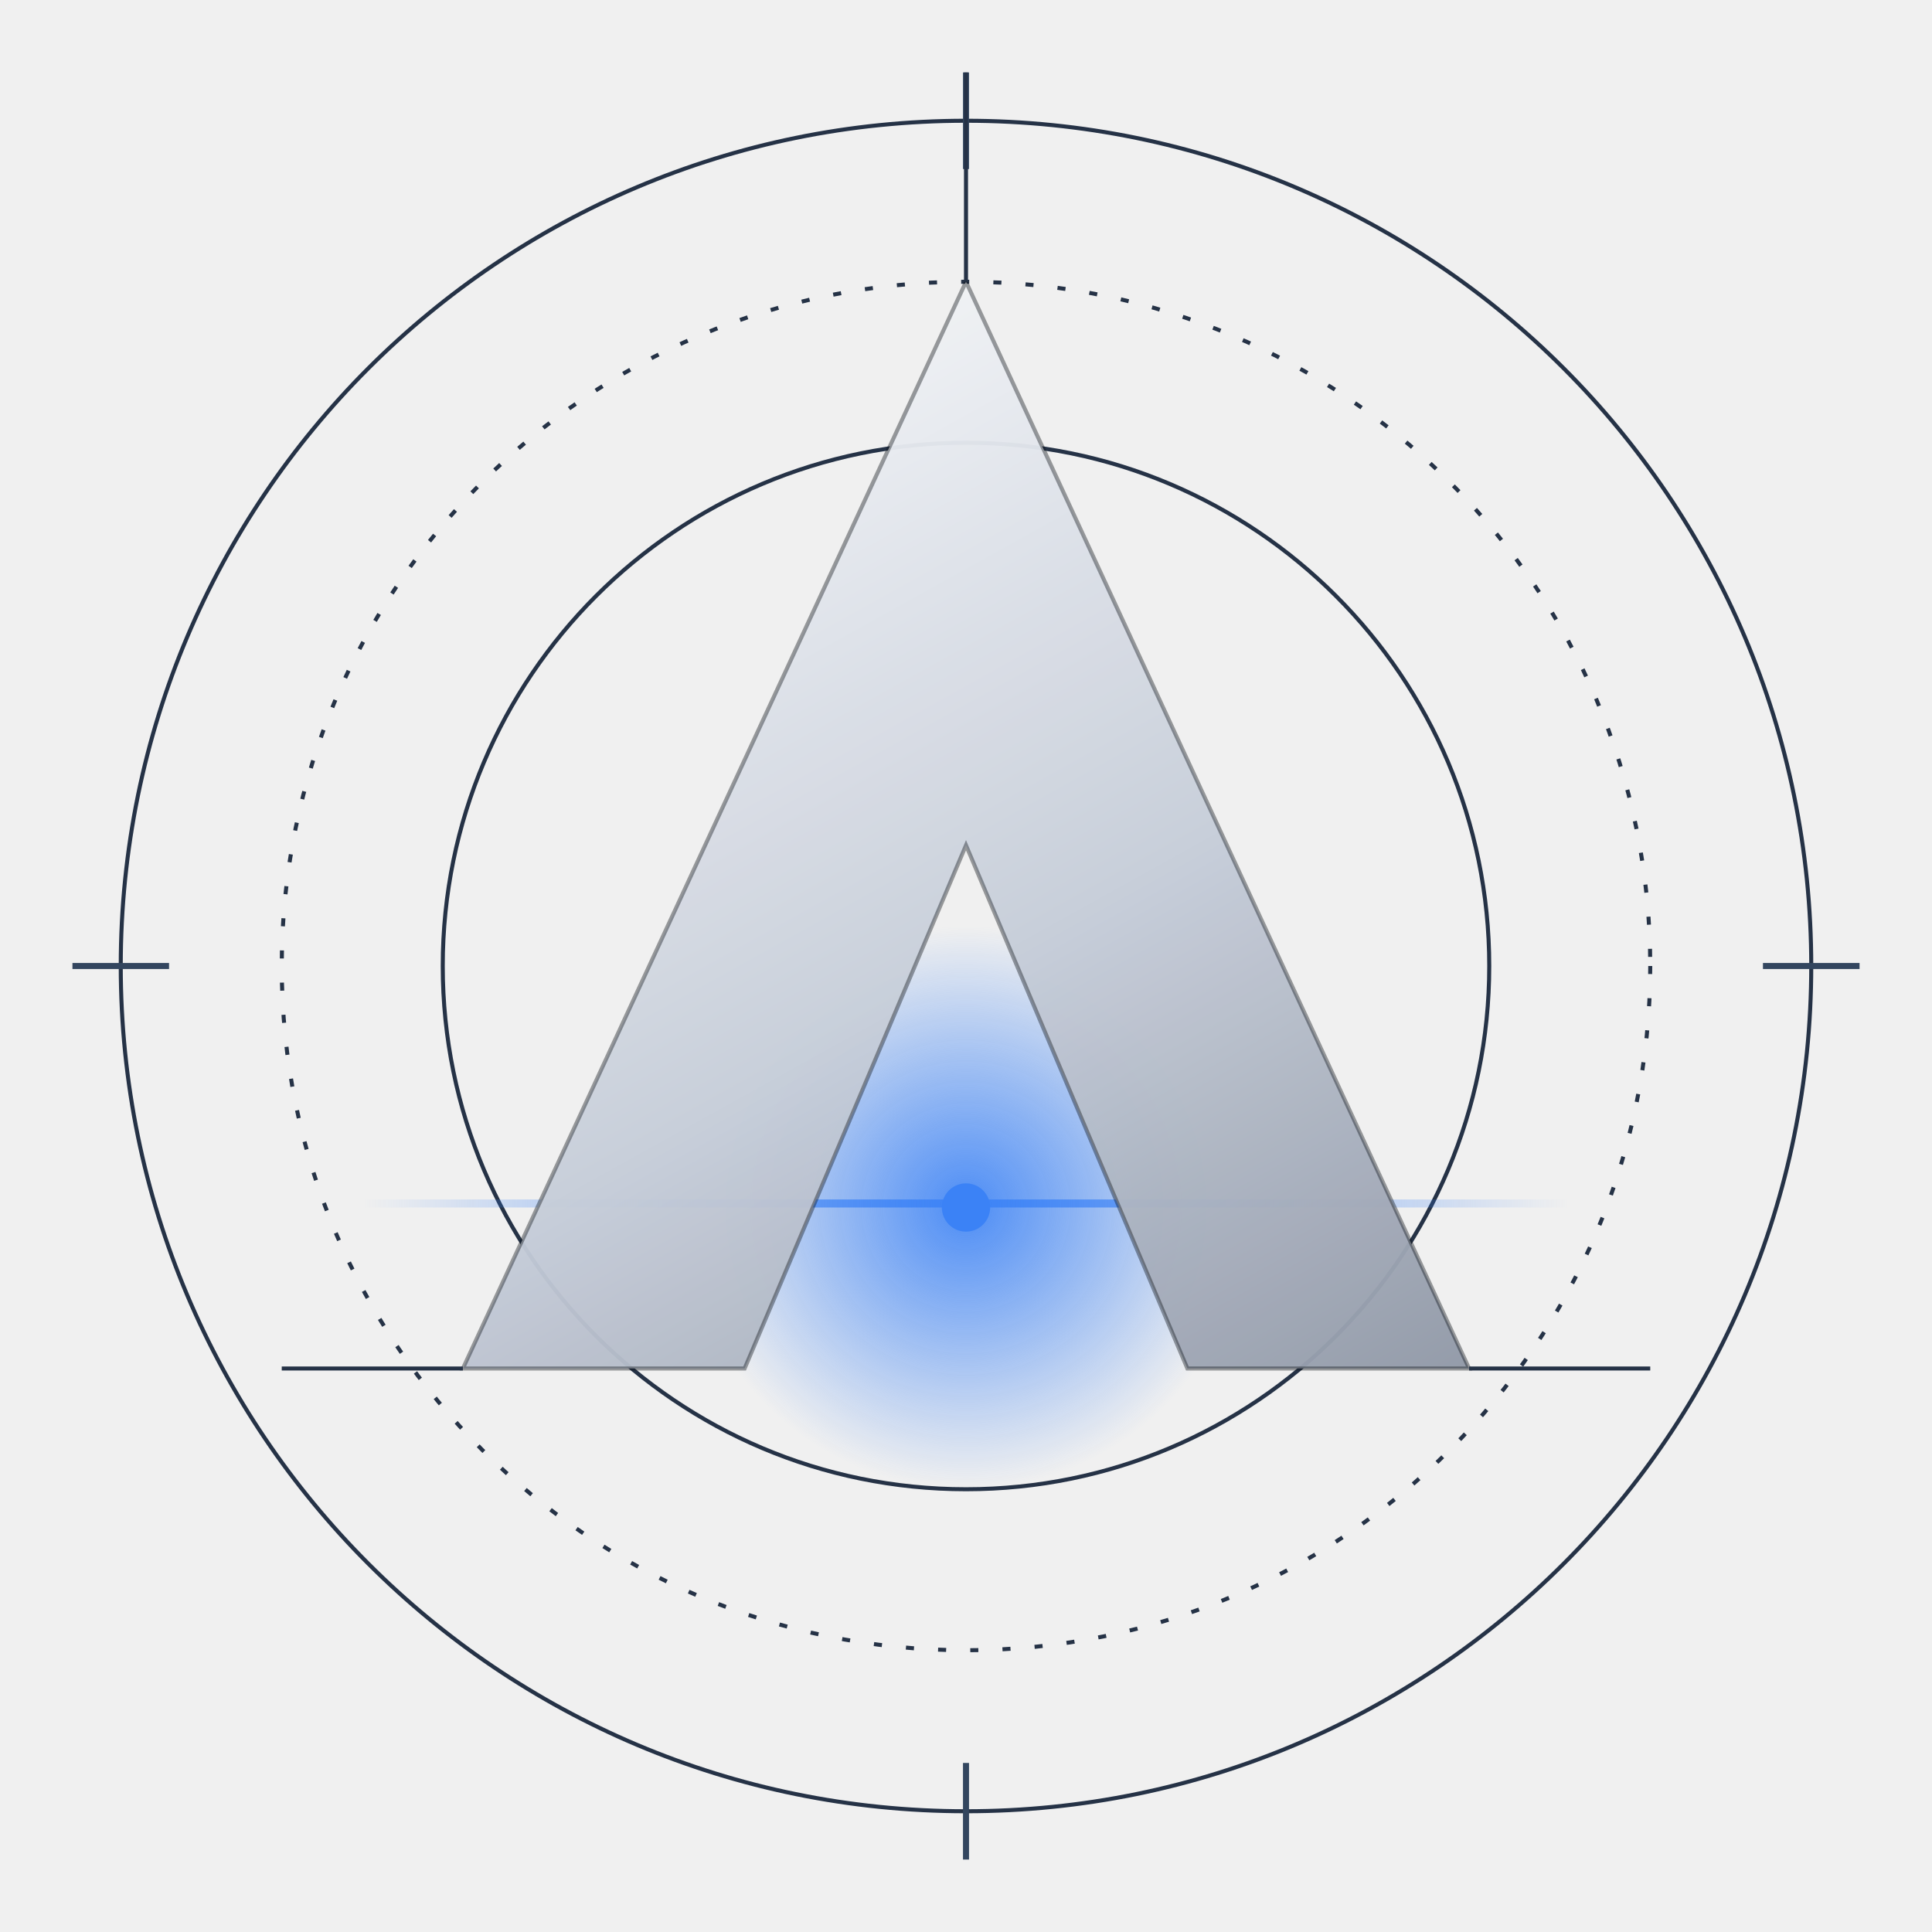
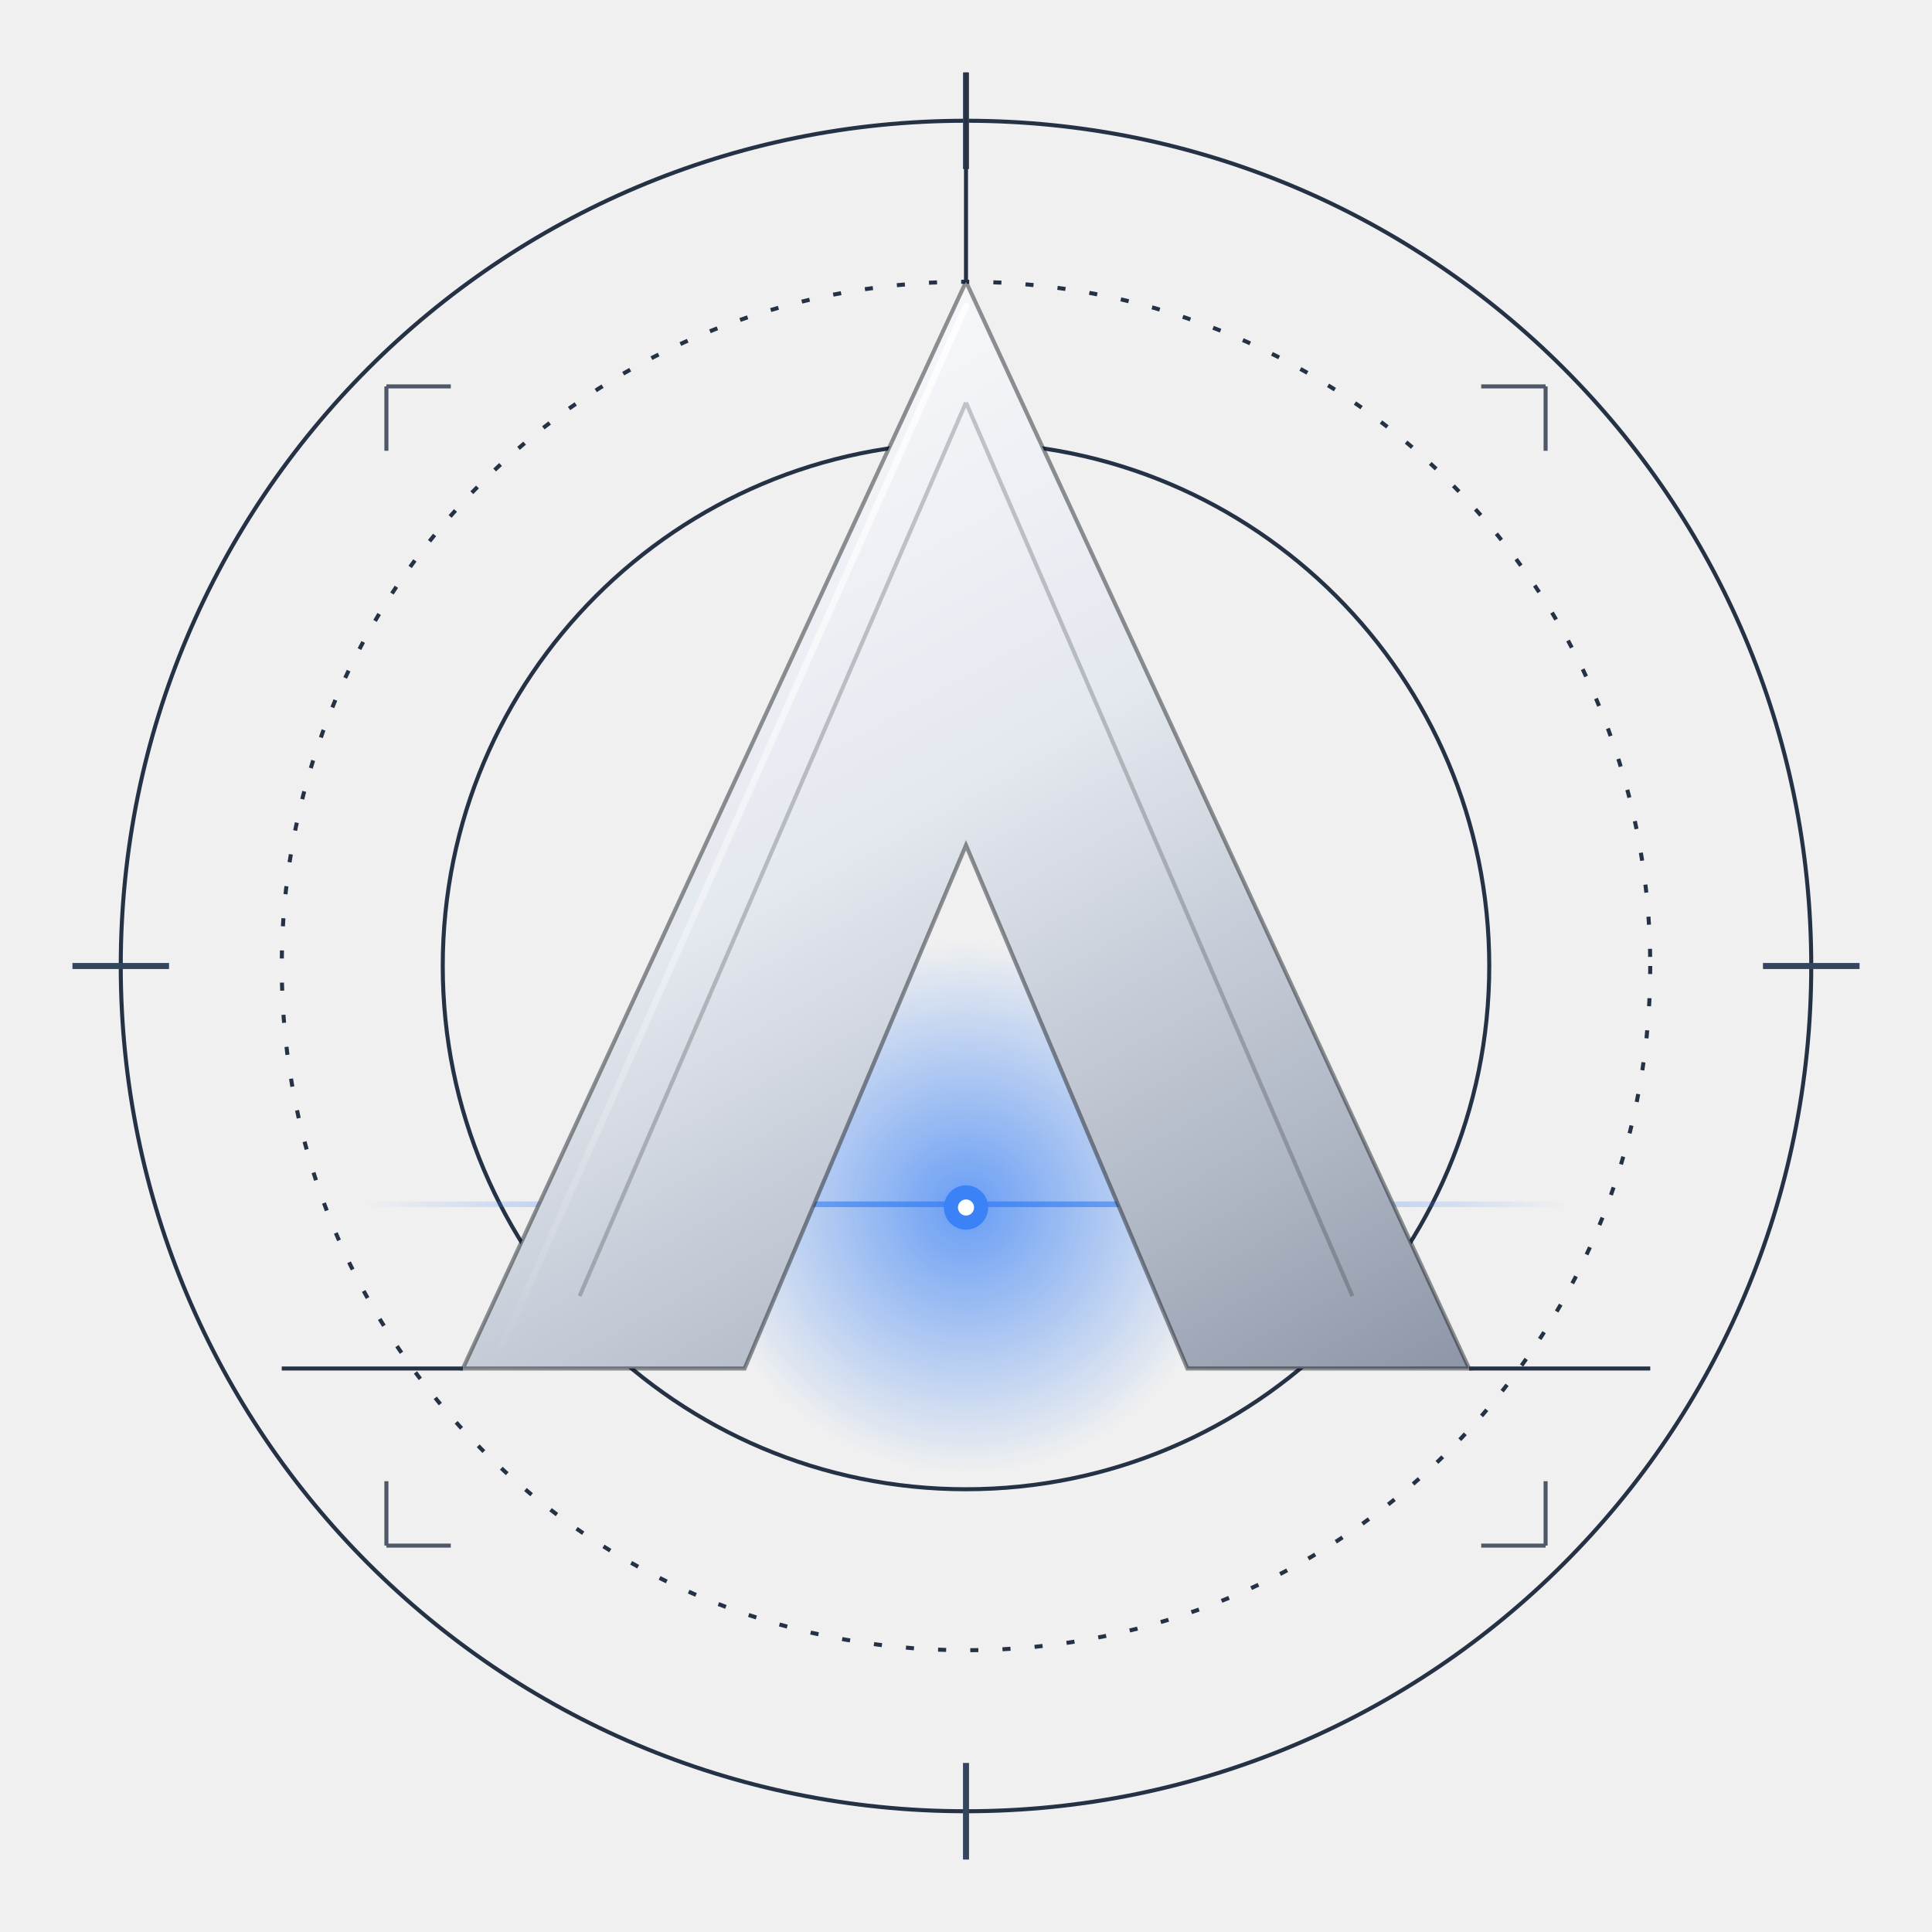
<svg xmlns="http://www.w3.org/2000/svg" viewBox="0 0 480 480" fill="none" role="img" aria-label="Abstrakte Markenvisualisierung: Precision Core">
  <defs>
    <linearGradient id="pcSteel" x1="140" y1="60" x2="340" y2="420" gradientUnits="userSpaceOnUse">
      <stop offset="0" stop-color="#FFFFFF" />
-       <stop offset="0.5" stop-color="#C7CEDA" />
-       <stop offset="1" stop-color="#7C8494" />
+       <stop offset="0.4" stop-color="#E4E8EF" />
+       <stop offset="0.7" stop-color="#AEB6C4" />
+       <stop offset="1" stop-color="#707A8C" />
    </linearGradient>
    <radialGradient id="pcGlow" cx="50%" cy="50%" r="50%">
-       <stop offset="0" stop-color="#3B82F6" stop-opacity="0.9" />
+       <stop offset="0" stop-color="#3B82F6" stop-opacity="0.75" />
      <stop offset="1" stop-color="#3B82F6" stop-opacity="0" />
    </radialGradient>
    <linearGradient id="pcLine" x1="0" y1="0" x2="1" y2="0">
      <stop offset="0" stop-color="#3B82F6" stop-opacity="0" />
-       <stop offset="0.5" stop-color="#3B82F6" stop-opacity="0.9" />
+       <stop offset="0.5" stop-color="#3B82F6" stop-opacity="0.85" />
      <stop offset="1" stop-color="#3B82F6" stop-opacity="0" />
+     </linearGradient>
+     <linearGradient id="pcEdge" x1="240" y1="70" x2="115" y2="340" gradientUnits="userSpaceOnUse">
+       <stop offset="0" stop-color="#FFFFFF" stop-opacity="0.85" />
+       <stop offset="1" stop-color="#FFFFFF" stop-opacity="0" />
    </linearGradient>
  </defs>
  <circle cx="240" cy="240" r="210" stroke="#253246" stroke-width="1" />
  <circle cx="240" cy="240" r="170" stroke="#253246" stroke-width="1" stroke-dasharray="2 6" />
  <circle cx="240" cy="240" r="130" stroke="#253246" stroke-width="1" />
  <g stroke="#33465F" stroke-width="1.5">
    <line x1="240" y1="18" x2="240" y2="42" />
    <line x1="240" y1="438" x2="240" y2="462" />
    <line x1="18" y1="240" x2="42" y2="240" />
    <line x1="438" y1="240" x2="462" y2="240" />
  </g>
-   <circle cx="240" cy="300" r="70" fill="url(#pcGlow)" />
-   <rect x="90" y="298" width="300" height="2" fill="url(#pcLine)" />
-   <path d="M240 70 L365 340 L295 340 L240 210 L185 340 L115 340 Z" fill="url(#pcSteel)" opacity="0.96" />
-   <path d="M240 70 L365 340 L295 340 L240 210 L185 340 L115 340 Z" fill="none" stroke="#0D1117" stroke-width="1" opacity="0.4" />
-   <circle cx="240" cy="300" r="6" fill="#3B82F6" />
+   <g stroke="#253246" stroke-width="1" opacity="0.8">
+     <path d="M96 96 h16 M96 96 v16" />
+     <path d="M384 96 h-16 M384 96 v16" />
+     <path d="M96 384 h16 M96 384 v-16" />
+     <path d="M384 384 h-16 M384 384 v-16" />
+   </g>
+   <circle cx="240" cy="300" r="66" fill="url(#pcGlow)" />
+   <rect x="90" y="298.5" width="300" height="1.4" fill="url(#pcLine)" />
+   <path d="M240 70 L365 340 L295 340 L240 210 L185 340 L115 340 Z" fill="url(#pcSteel)" />
+   <path d="M240 70 L365 340 L295 340 L240 210 L185 340 L115 340 Z" fill="none" stroke="#0D1117" stroke-width="1" opacity="0.45" />
+   <path d="M240 76 L124 336" stroke="url(#pcEdge)" stroke-width="1.6" stroke-linecap="round" />
+   <path d="M240 100 L336 322 M240 100 L144 322" stroke="#0D1117" stroke-width="1" opacity="0.22" />
+   <circle cx="240" cy="300" r="5.5" fill="#3B82F6" />
+   <circle cx="240" cy="300" r="2" fill="#FFFFFF" />
  <g stroke="#253246" stroke-width="1">
    <line x1="240" y1="70" x2="240" y2="18" />
    <line x1="115" y1="340" x2="70" y2="340" />
    <line x1="365" y1="340" x2="410" y2="340" />
  </g>
</svg>
